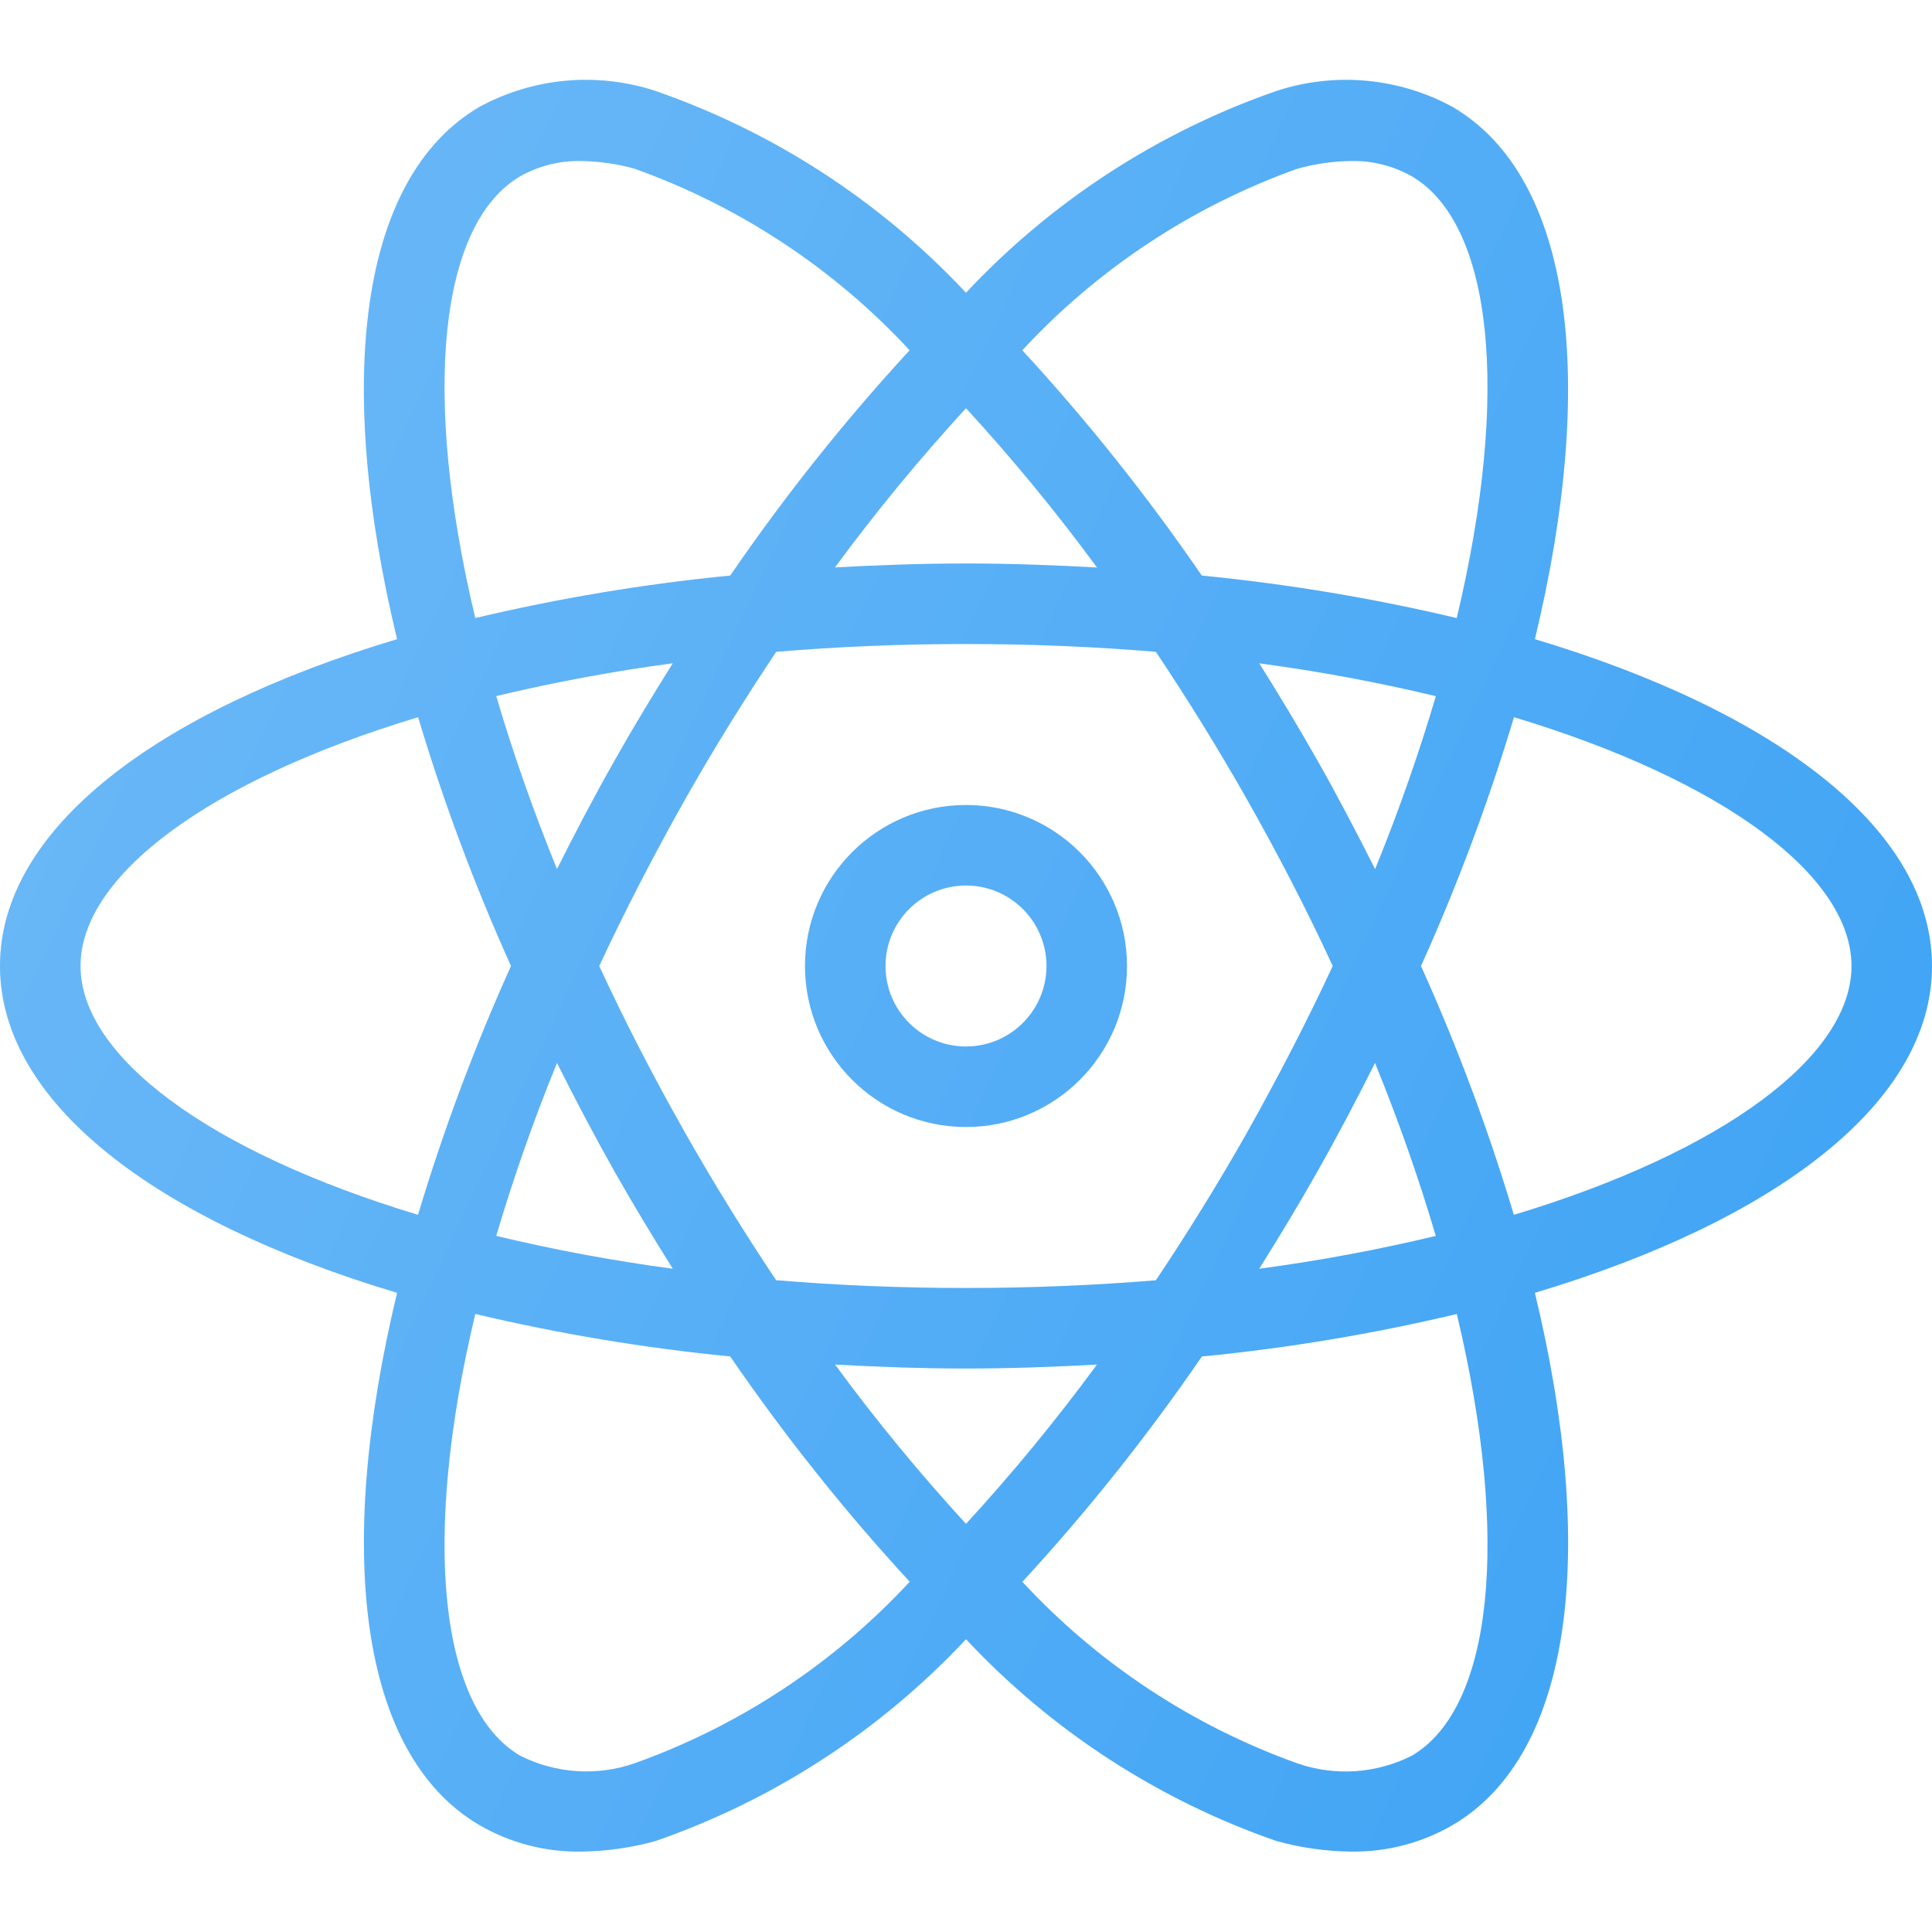
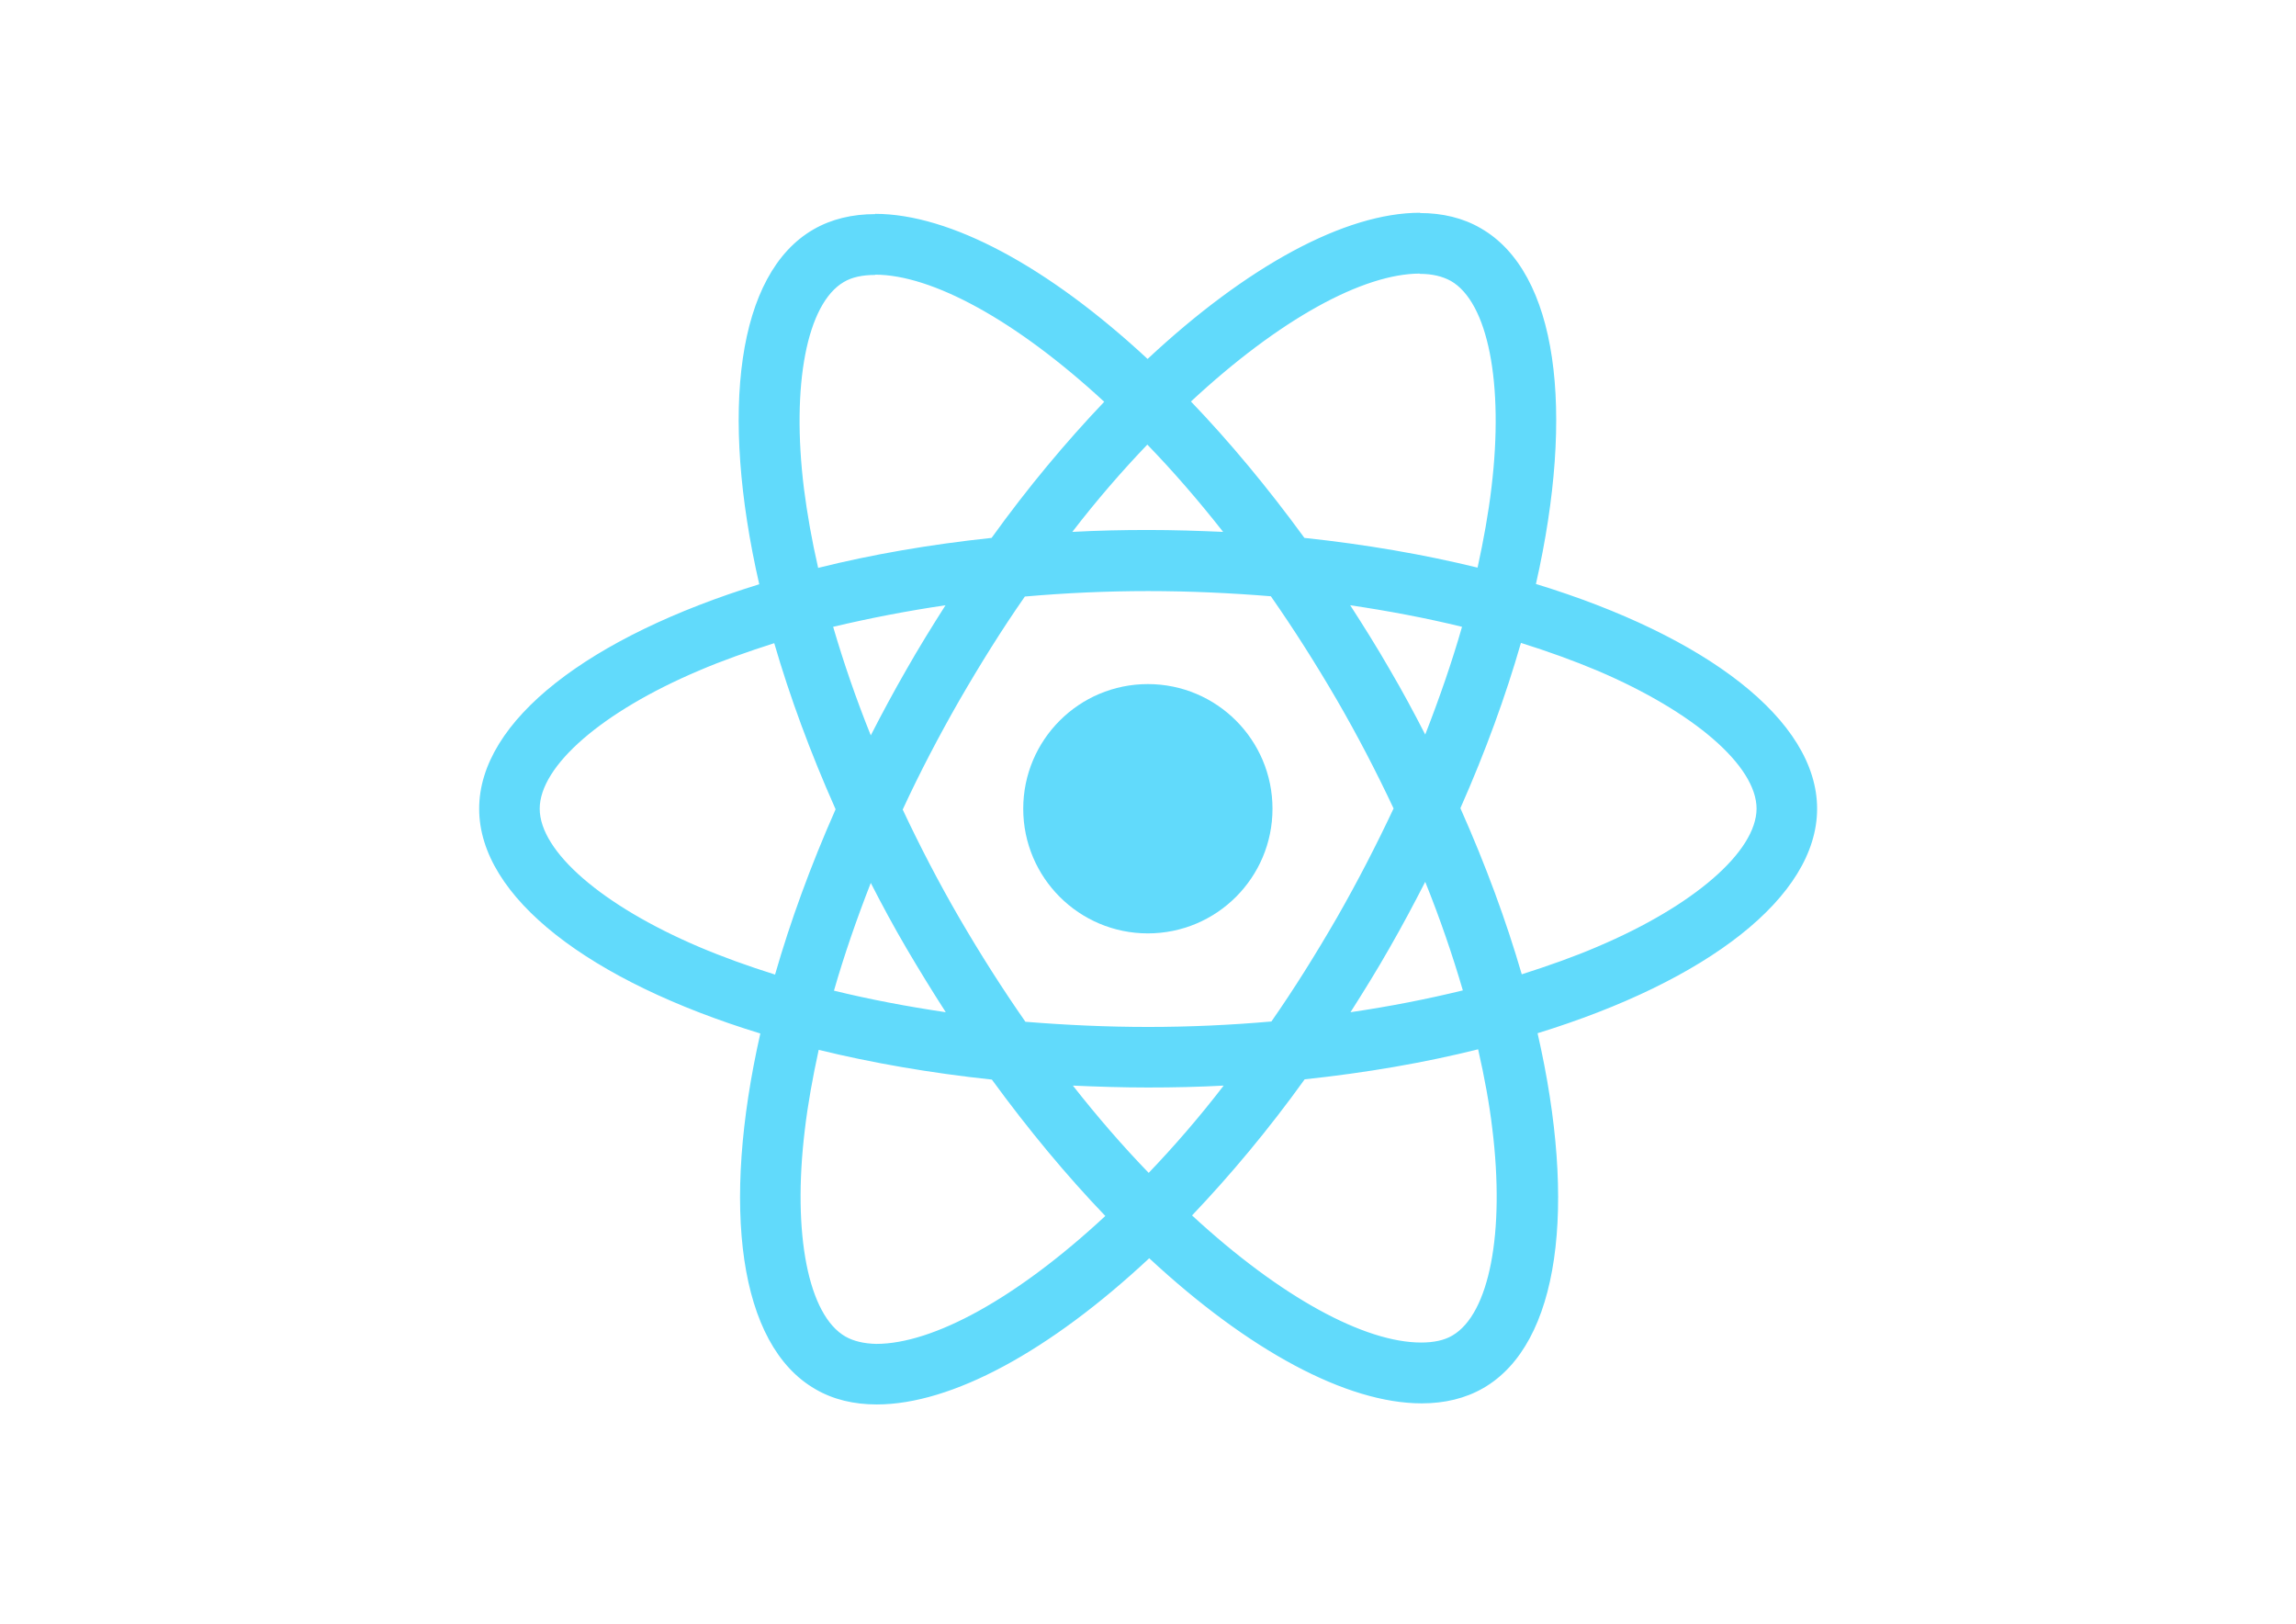
- <svg xmlns="http://www.w3.org/2000/svg" viewBox="0 0 24 24">
-   <defs>
-     <linearGradient gradientUnits="userSpaceOnUse" id="a" x1="1.95" x2="22.05" y1="7.314" y2="16.686">
-       <stop offset="0" stop-color="#fff" stop-opacity="0.2" />
-       <stop offset="1" stop-color="#fff" stop-opacity="0" />
-     </linearGradient>
-   </defs>
-   <path d="M24,12c0-1.693-1.929-3.16-4.933-4.06.771-3.2.476-5.729-1.019-6.61a2.771,2.771,0,0,0-2.191-.2A9.587,9.587,0,0,0,12,3.637,9.587,9.587,0,0,0,8.143,1.13a2.771,2.771,0,0,0-2.191.2c-1.496.881-1.791,3.409-1.019,6.61C1.929,8.84,0,10.307,0,12s1.929,3.16,4.933,4.06c-.771,3.2-.476,5.729,1.019,6.61a2.441,2.441,0,0,0,1.262.331,3.614,3.614,0,0,0,.929-.131A9.587,9.587,0,0,0,12,20.363a9.587,9.587,0,0,0,3.857,2.507,3.614,3.614,0,0,0,.929.131,2.441,2.441,0,0,0,1.262-.331c1.496-.881,1.791-3.409,1.019-6.61C22.071,15.16,24,13.693,24,12ZM16.116,2.096A2.601,2.601,0,0,1,16.781,2a1.475,1.475,0,0,1,.759.191c.995.586,1.229,2.669.556,5.487a23.692,23.692,0,0,0-3.167-.528,24.958,24.958,0,0,0-2.23-2.799A8.612,8.612,0,0,1,16.116,2.096Zm-.624,11.972c-.361.638-.742,1.25-1.133,1.836C13.607,15.966,12.82,16,12,16s-1.607-.034-2.359-.097c-.391-.586-.772-1.198-1.133-1.836Q7.913,13.016,7.444,12q.472-1.013,1.065-2.067c.361-.638.742-1.25,1.133-1.836C10.393,8.034,11.18,8,12,8s1.607.034,2.359.097c.391.586.772,1.198,1.133,1.836Q16.087,10.984,16.556,12,16.084,13.013,15.492,14.067Zm1.589-.864c.304.746.553,1.464.755,2.149a21.806,21.806,0,0,1-2.194.408c.245-.391.487-.789.719-1.201C16.619,14.106,16.855,13.654,17.081,13.204ZM12,18.93a23.387,23.387,0,0,1-1.627-1.979C10.905,16.98,11.445,17,12,17s1.095-.02,1.627-.049A23.387,23.387,0,0,1,12,18.93ZM8.358,15.761a21.806,21.806,0,0,1-2.194-.408c.203-.686.451-1.403.755-2.149.226.45.463.902.719,1.356C7.871,14.971,8.113,15.37,8.358,15.761ZM6.919,10.796c-.304-.746-.553-1.464-.755-2.149a21.806,21.806,0,0,1,2.194-.408c-.245.391-.487.789-.719,1.201C7.381,9.894,7.145,10.346,6.919,10.796ZM12,5.071a23.397,23.397,0,0,1,1.628,1.979C13.095,7.02,12.555,7,12,7s-1.095.02-1.628.049A23.397,23.397,0,0,1,12,5.071Zm4.362,4.37c-.233-.412-.474-.81-.719-1.201a21.806,21.806,0,0,1,2.194.408c-.203.686-.451,1.403-.755,2.149C16.855,10.346,16.619,9.894,16.362,9.44ZM6.46,2.191A1.475,1.475,0,0,1,7.219,2a2.601,2.601,0,0,1,.665.096,8.612,8.612,0,0,1,3.416,2.255A24.958,24.958,0,0,0,9.071,7.15a23.692,23.692,0,0,0-3.167.528C5.231,4.861,5.465,2.777,6.46,2.191ZM1,12c0-1.115,1.578-2.302,4.194-3.091A24.973,24.973,0,0,0,6.348,12a24.973,24.973,0,0,0-1.155,3.091C2.578,14.302,1,13.115,1,12Zm6.884,9.904A1.826,1.826,0,0,1,6.46,21.809c-.995-.586-1.229-2.669-.556-5.487a23.692,23.692,0,0,0,3.167.528,24.958,24.958,0,0,0,2.23,2.799A8.612,8.612,0,0,1,7.884,21.904ZM17.54,21.809a1.825,1.825,0,0,1-1.424.096,8.612,8.612,0,0,1-3.416-2.255,24.958,24.958,0,0,0,2.23-2.799,23.692,23.692,0,0,0,3.167-.528C18.769,19.139,18.535,21.223,17.54,21.809Zm1.266-6.717A24.973,24.973,0,0,0,17.652,12a24.973,24.973,0,0,0,1.155-3.091C21.422,9.698,23,10.885,23,12S21.422,14.302,18.806,15.091Z" fill="#42a5f5" />
-   <path d="M12,10a2,2,0,1,0,2,2A2.002,2.002,0,0,0,12,10Zm0,3a1,1,0,1,1,1-1A1.001,1.001,0,0,1,12,13Z" fill="#42a5f5" />
-   <path d="M24,12c0-1.693-1.929-3.16-4.933-4.06.771-3.2.476-5.729-1.019-6.61a2.771,2.771,0,0,0-2.191-.2A9.587,9.587,0,0,0,12,3.637,9.587,9.587,0,0,0,8.143,1.13a2.771,2.771,0,0,0-2.191.2c-1.496.881-1.791,3.409-1.019,6.61C1.929,8.84,0,10.307,0,12s1.929,3.16,4.933,4.06c-.771,3.2-.476,5.729,1.019,6.61a2.441,2.441,0,0,0,1.262.331,3.614,3.614,0,0,0,.929-.131A9.587,9.587,0,0,0,12,20.363a9.587,9.587,0,0,0,3.857,2.507,3.614,3.614,0,0,0,.929.131,2.441,2.441,0,0,0,1.262-.331c1.496-.881,1.791-3.409,1.019-6.61C22.071,15.16,24,13.693,24,12ZM16.116,2.096A2.601,2.601,0,0,1,16.781,2a1.475,1.475,0,0,1,.759.191c.995.586,1.229,2.669.556,5.487a23.692,23.692,0,0,0-3.167-.528,24.958,24.958,0,0,0-2.23-2.799A8.612,8.612,0,0,1,16.116,2.096Zm-.624,11.972c-.361.638-.742,1.25-1.133,1.836C13.607,15.966,12.82,16,12,16s-1.607-.034-2.359-.097c-.391-.586-.772-1.198-1.133-1.836Q7.913,13.016,7.444,12q.472-1.013,1.065-2.067c.361-.638.742-1.25,1.133-1.836C10.393,8.034,11.18,8,12,8s1.607.034,2.359.097c.391.586.772,1.198,1.133,1.836Q16.087,10.984,16.556,12,16.084,13.013,15.492,14.067Zm1.589-.864c.304.746.553,1.464.755,2.149a21.806,21.806,0,0,1-2.194.408c.245-.391.487-.789.719-1.201C16.619,14.106,16.855,13.654,17.081,13.204ZM12,18.93a23.387,23.387,0,0,1-1.627-1.979C10.905,16.98,11.445,17,12,17s1.095-.02,1.627-.049A23.387,23.387,0,0,1,12,18.93ZM8.358,15.761a21.806,21.806,0,0,1-2.194-.408c.203-.686.451-1.403.755-2.149.226.45.463.902.719,1.356C7.871,14.971,8.113,15.37,8.358,15.761ZM6.919,10.796c-.304-.746-.553-1.464-.755-2.149a21.806,21.806,0,0,1,2.194-.408c-.245.391-.487.789-.719,1.201C7.381,9.894,7.145,10.346,6.919,10.796ZM12,5.071a23.397,23.397,0,0,1,1.628,1.979C13.095,7.02,12.555,7,12,7s-1.095.02-1.628.049A23.397,23.397,0,0,1,12,5.071Zm4.362,4.37c-.233-.412-.474-.81-.719-1.201a21.806,21.806,0,0,1,2.194.408c-.203.686-.451,1.403-.755,2.149C16.855,10.346,16.619,9.894,16.362,9.44ZM6.46,2.191A1.475,1.475,0,0,1,7.219,2a2.601,2.601,0,0,1,.665.096,8.612,8.612,0,0,1,3.416,2.255A24.958,24.958,0,0,0,9.071,7.15a23.692,23.692,0,0,0-3.167.528C5.231,4.861,5.465,2.777,6.46,2.191ZM1,12c0-1.115,1.578-2.302,4.194-3.091A24.973,24.973,0,0,0,6.348,12a24.973,24.973,0,0,0-1.155,3.091C2.578,14.302,1,13.115,1,12Zm6.884,9.904A1.826,1.826,0,0,1,6.46,21.809c-.995-.586-1.229-2.669-.556-5.487a23.692,23.692,0,0,0,3.167.528,24.958,24.958,0,0,0,2.23,2.799A8.612,8.612,0,0,1,7.884,21.904ZM17.54,21.809a1.825,1.825,0,0,1-1.424.096,8.612,8.612,0,0,1-3.416-2.255,24.958,24.958,0,0,0,2.23-2.799,23.692,23.692,0,0,0,3.167-.528C18.769,19.139,18.535,21.223,17.54,21.809Zm1.266-6.717A24.973,24.973,0,0,0,17.652,12a24.973,24.973,0,0,0,1.155-3.091C21.422,9.698,23,10.885,23,12S21.422,14.302,18.806,15.091Z" fill="url(#a)" />
-   <path d="M12,10a2,2,0,1,0,2,2A2.002,2.002,0,0,0,12,10Zm0,3a1,1,0,1,1,1-1A1.001,1.001,0,0,1,12,13Z" fill="url(#a)" />
+ <svg xmlns="http://www.w3.org/2000/svg" version="1.1" id="Layer_2_1_" x="0px" y="0px" viewBox="0 0 841.9 595.3" enable-background="new 0 0 841.9 595.3" xml:space="preserve">
+   <g>
+     <path fill="#61DAFB" d="M666.3,296.5c0-32.5-40.7-63.3-103.1-82.4c14.4-63.6,8-114.2-20.2-130.4c-6.5-3.8-14.1-5.6-22.4-5.6v22.3   c4.6,0,8.3,0.9,11.4,2.6c13.6,7.8,19.5,37.5,14.9,75.7c-1.1,9.4-2.9,19.3-5.1,29.4c-19.6-4.8-41-8.5-63.5-10.9   c-13.5-18.5-27.5-35.3-41.6-50c32.6-30.3,63.2-46.9,84-46.9l0-22.3c0,0,0,0,0,0c-27.5,0-63.5,19.6-99.9,53.6   c-36.4-33.8-72.4-53.2-99.9-53.2v22.3c20.7,0,51.4,16.5,84,46.6c-14,14.7-28,31.4-41.3,49.9c-22.6,2.4-44,6.1-63.6,11   c-2.3-10-4-19.7-5.2-29c-4.7-38.2,1.1-67.9,14.6-75.8c3-1.8,6.9-2.6,11.5-2.6l0-22.3c0,0,0,0,0,0c-8.4,0-16,1.8-22.6,5.6   c-28.1,16.2-34.4,66.7-19.9,130.1c-62.2,19.2-102.7,49.9-102.7,82.3c0,32.5,40.7,63.3,103.1,82.4c-14.4,63.6-8,114.2,20.2,130.4   c6.5,3.8,14.1,5.6,22.5,5.6c27.5,0,63.5-19.6,99.9-53.6c36.4,33.8,72.4,53.2,99.9,53.2c8.4,0,16-1.8,22.6-5.6   c28.1-16.2,34.4-66.7,19.9-130.1C625.8,359.7,666.3,328.9,666.3,296.5z M536.1,229.8c-3.7,12.9-8.3,26.2-13.5,39.5   c-4.1-8-8.4-16-13.1-24c-4.6-8-9.5-15.8-14.4-23.4C509.3,224,523,226.6,536.1,229.8z M490.3,336.3c-7.8,13.5-15.8,26.3-24.1,38.2   c-14.9,1.3-30,2-45.2,2c-15.1,0-30.2-0.7-45-1.9c-8.3-11.9-16.4-24.6-24.2-38c-7.6-13.1-14.5-26.4-20.8-39.8   c6.2-13.4,13.2-26.8,20.7-39.9c7.8-13.5,15.8-26.3,24.1-38.2c14.9-1.3,30-2,45.2-2c15.1,0,30.2,0.7,45,1.9   c8.3,11.9,16.4,24.6,24.2,38c7.6,13.1,14.5,26.4,20.8,39.8C504.7,309.8,497.8,323.2,490.3,336.3z M522.6,323.3   c5.4,13.4,10,26.8,13.8,39.8c-13.1,3.2-26.9,5.9-41.2,8c4.9-7.7,9.8-15.6,14.4-23.7C514.2,339.4,518.5,331.3,522.6,323.3z    M421.2,430c-9.3-9.6-18.6-20.3-27.8-32c9,0.4,18.2,0.7,27.5,0.7c9.4,0,18.7-0.2,27.8-0.7C439.7,409.7,430.4,420.4,421.2,430z    M346.8,371.1c-14.2-2.1-27.9-4.7-41-7.9c3.7-12.9,8.3-26.2,13.5-39.5c4.1,8,8.4,16,13.1,24C337.1,355.7,341.9,363.5,346.8,371.1z    M420.7,163c9.3,9.6,18.6,20.3,27.8,32c-9-0.4-18.2-0.7-27.5-0.7c-9.4,0-18.7,0.2-27.8,0.7C402.2,183.3,411.5,172.6,420.7,163z    M346.7,221.9c-4.9,7.7-9.8,15.6-14.4,23.7c-4.6,8-8.9,16-13,24c-5.4-13.4-10-26.8-13.8-39.8C318.6,226.7,332.4,224,346.7,221.9z    M256.2,347.1c-35.4-15.1-58.3-34.9-58.3-50.6c0-15.7,22.9-35.6,58.3-50.6c8.6-3.7,18-7,27.7-10.1c5.7,19.6,13.2,40,22.5,60.9   c-9.2,20.8-16.6,41.1-22.2,60.6C274.3,354.2,264.9,350.8,256.2,347.1z M310,490c-13.6-7.8-19.5-37.5-14.9-75.7   c1.1-9.4,2.9-19.3,5.1-29.4c19.6,4.8,41,8.5,63.5,10.9c13.5,18.5,27.5,35.3,41.6,50c-32.6,30.3-63.2,46.9-84,46.9   C316.8,492.6,313,491.7,310,490z M547.2,413.8c4.7,38.2-1.1,67.9-14.6,75.8c-3,1.8-6.9,2.6-11.5,2.6c-20.7,0-51.4-16.5-84-46.6   c14-14.7,28-31.4,41.3-49.9c22.6-2.4,44-6.1,63.6-11C544.3,394.8,546.1,404.5,547.2,413.8z M585.7,347.1c-8.6,3.7-18,7-27.7,10.1   c-5.7-19.6-13.2-40-22.5-60.9c9.2-20.8,16.6-41.1,22.2-60.6c9.9,3.1,19.3,6.5,28.1,10.2c35.4,15.1,58.3,34.9,58.3,50.6   C644,312.2,621.1,332.1,585.7,347.1z" />
+     <polygon fill="#61DAFB" points="320.8,78.4 320.8,78.4 320.8,78.4  " />
+     <circle fill="#61DAFB" cx="420.9" cy="296.5" r="45.7" />
+     <polygon fill="#61DAFB" points="520.5,78.1 520.5,78.1 520.5,78.1  " />
+   </g>
</svg>
